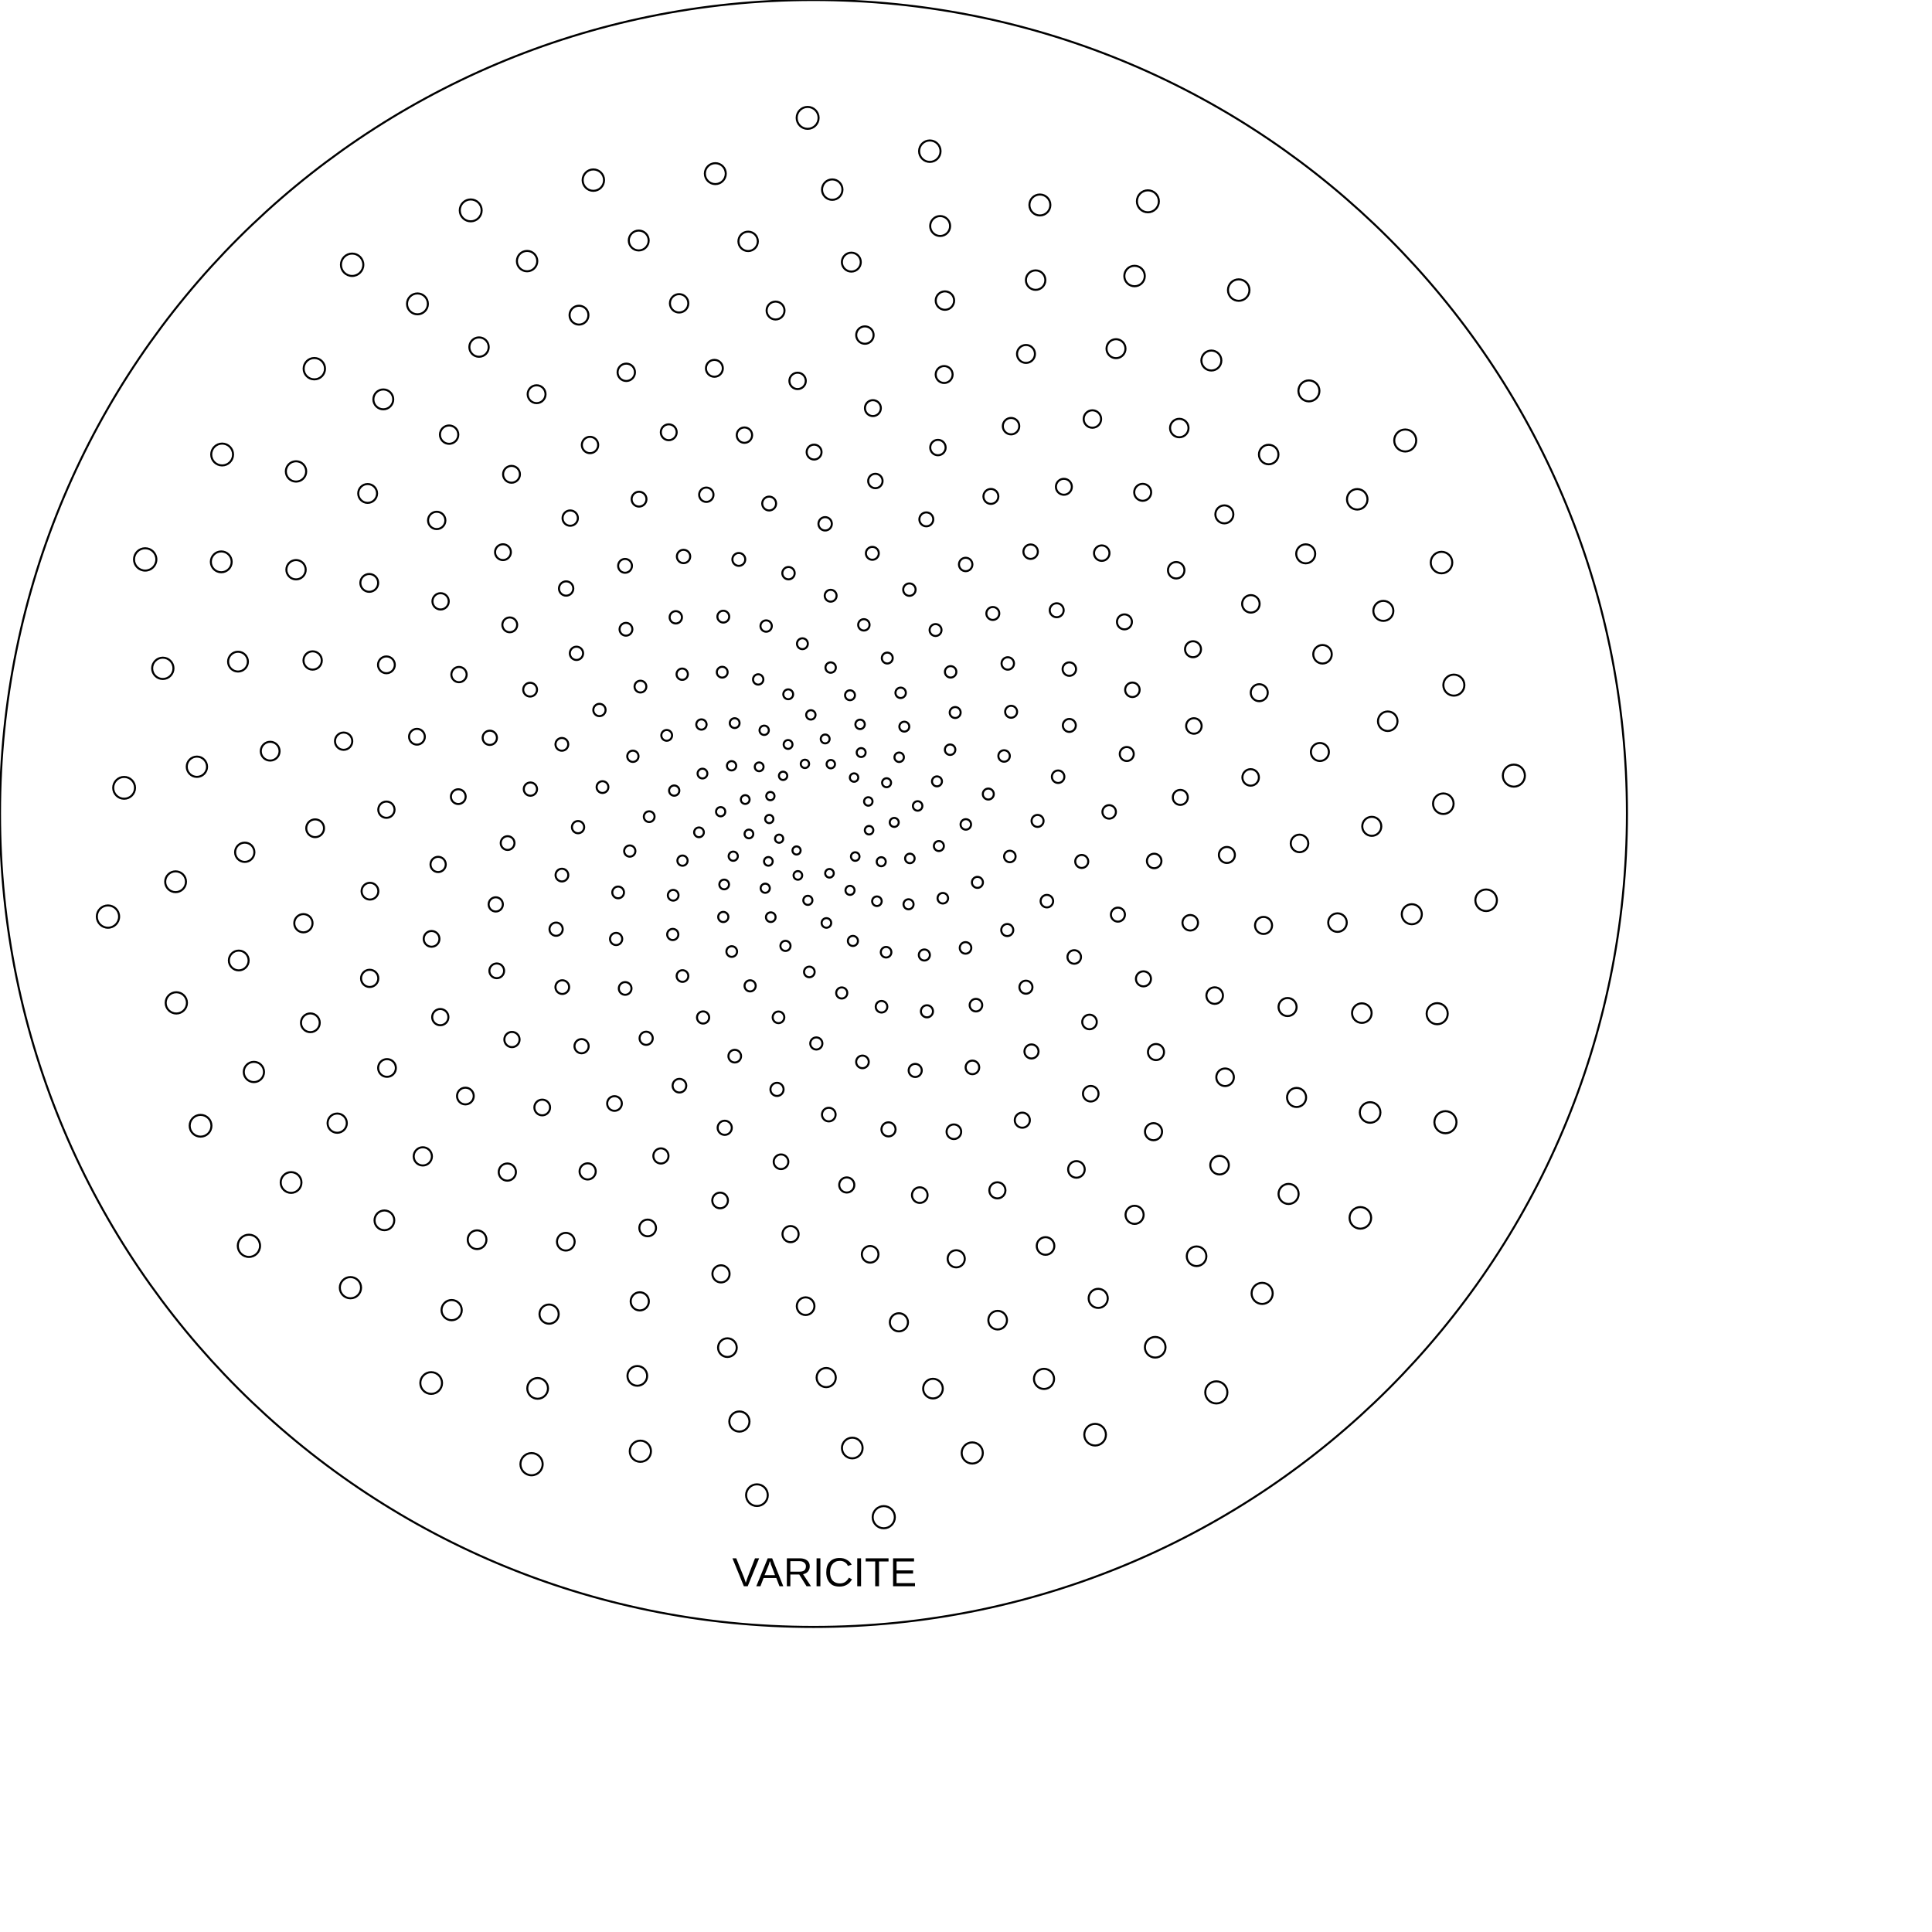
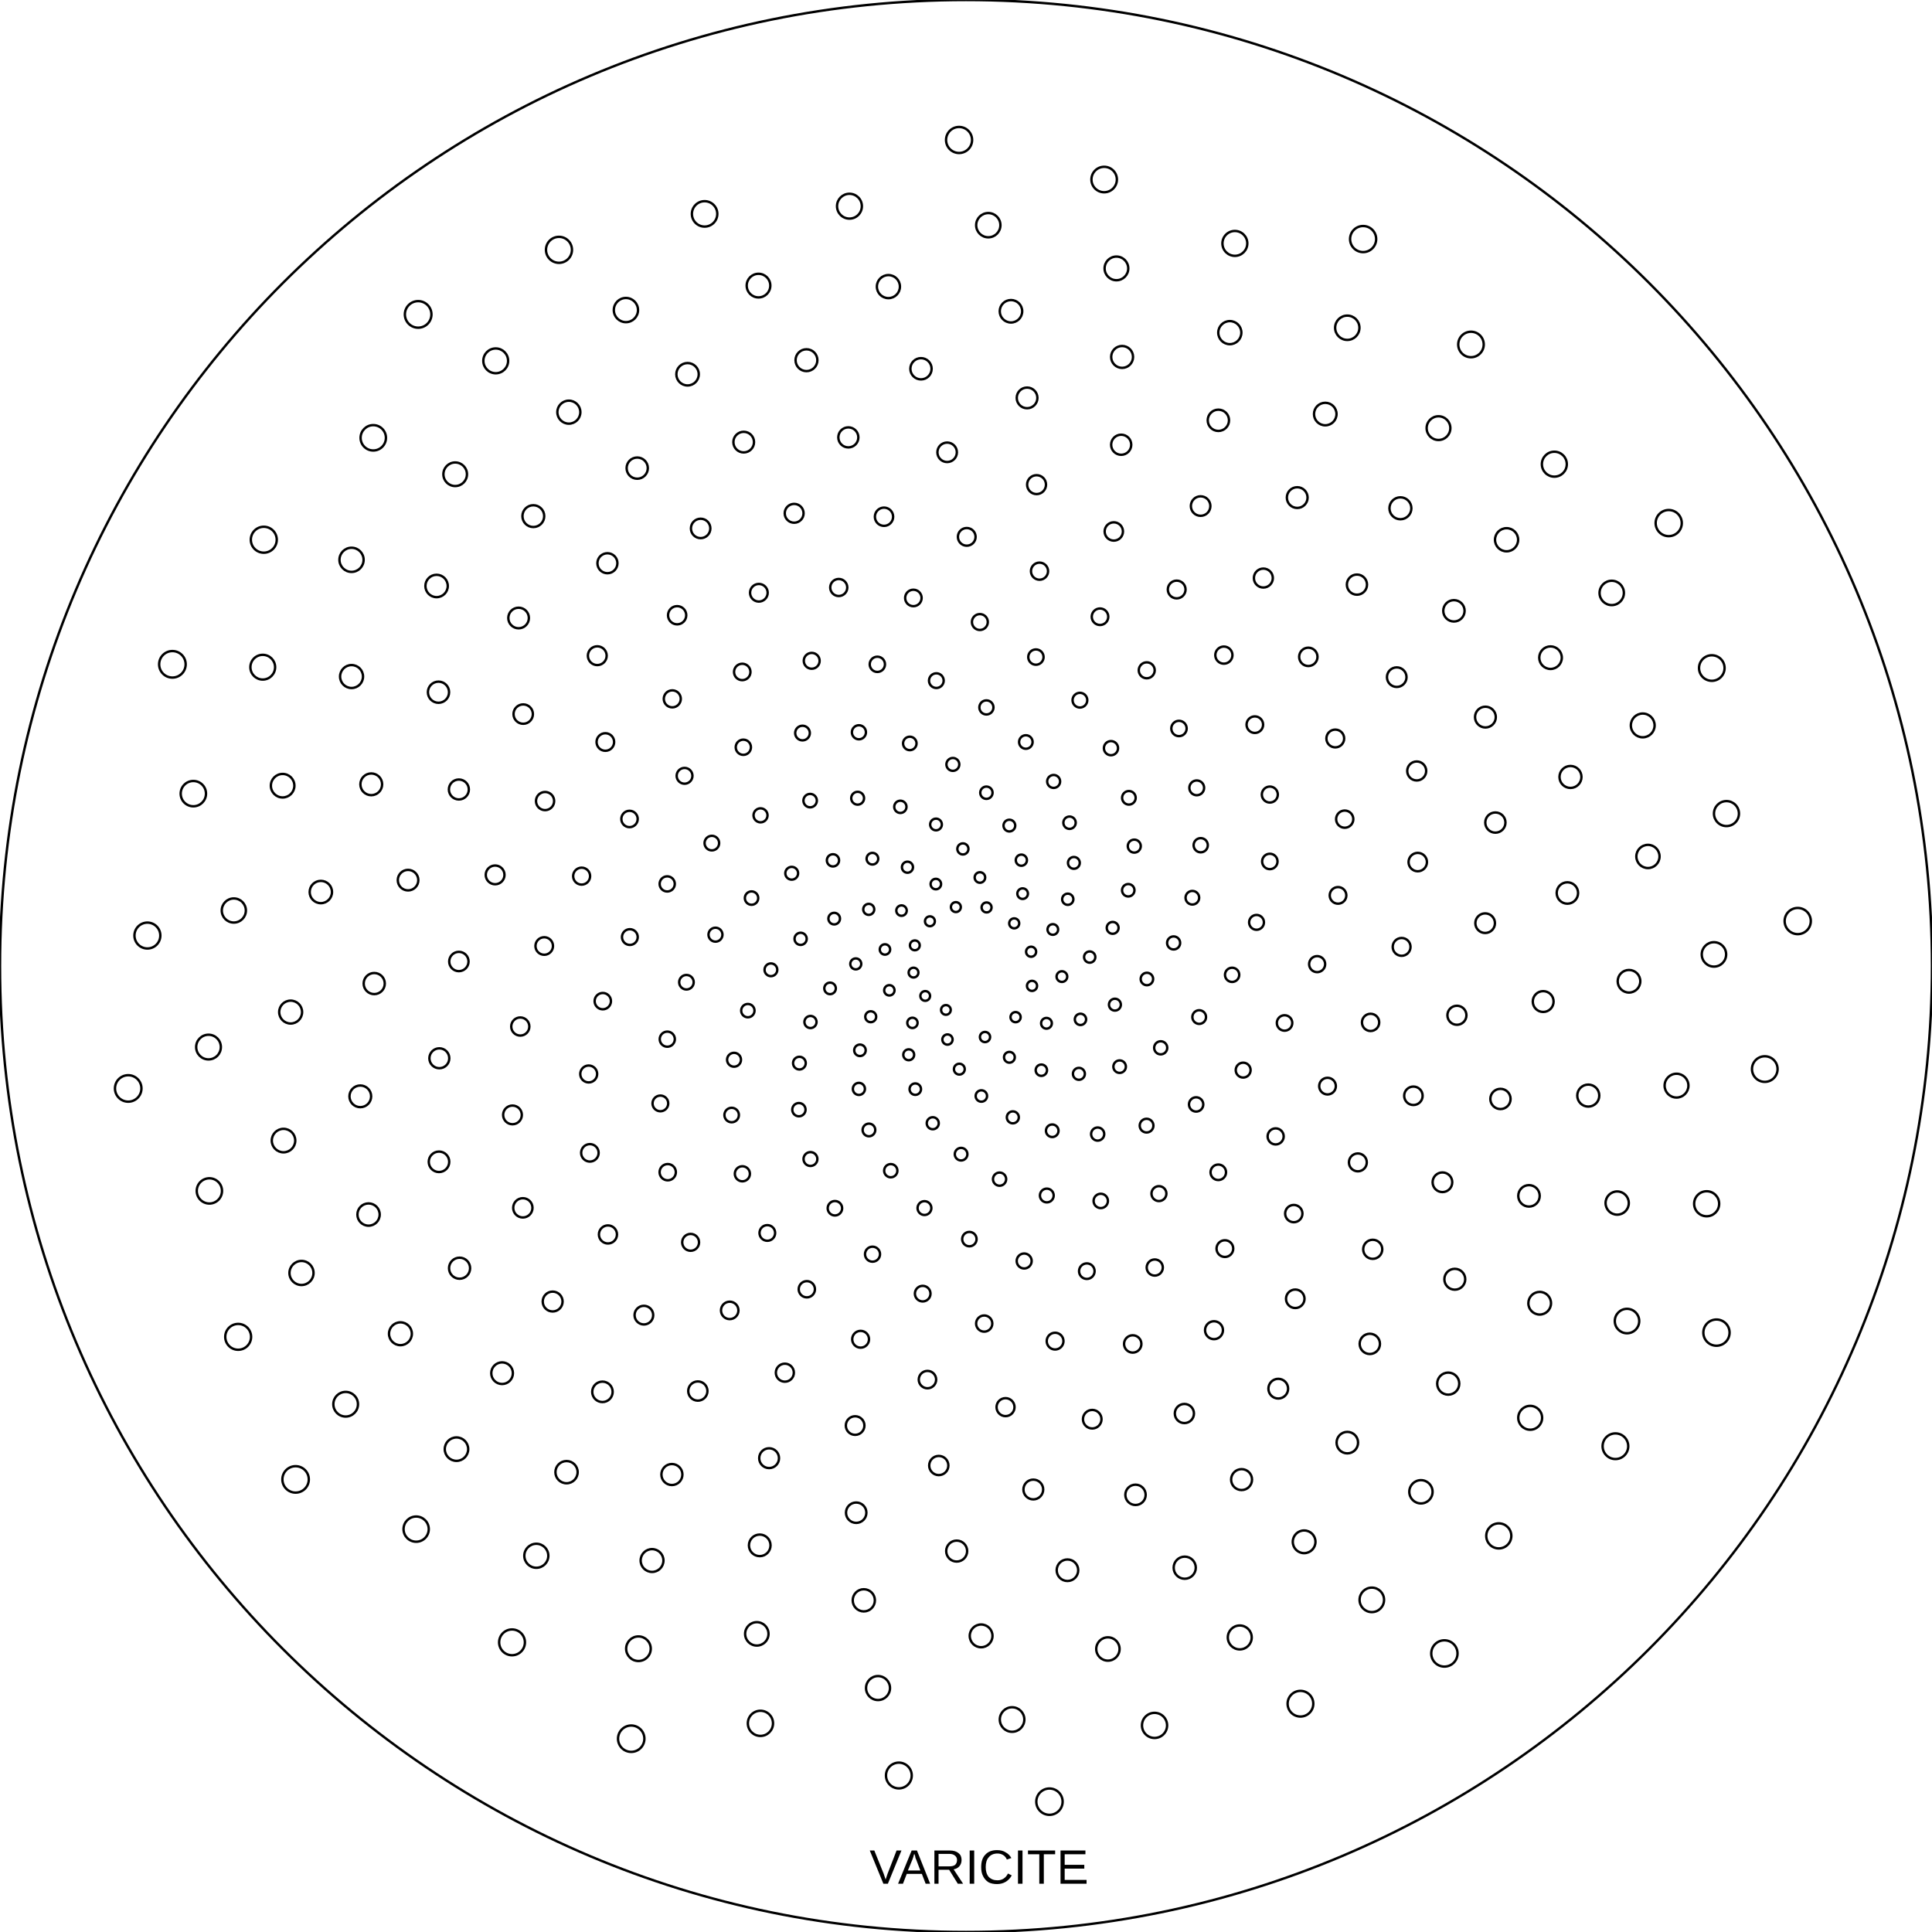
- <svg width="380" height="380" fill="none" stroke="black" viewBox="0 0 380 380" transform="scale(4)">
+ <svg width="80" height="80" fill="none" stroke="black" viewBox="0 0 80 80">
  <circle r="40" cx="40" cy="40" stroke-width="0.1" />
  <circle r="0.2" cx="39.168" cy="41.819" fill="none" stroke="black" stroke-width="0.1" />
  <circle r="0.201" cx="38.311" cy="41.24" fill="none" stroke="black" stroke-width="0.1" />
  <circle r="0.202" cx="37.827" cy="40.273" fill="none" stroke="black" stroke-width="0.1" />
  <circle r="0.203" cx="37.881" cy="39.145" fill="none" stroke="black" stroke-width="0.1" />
  <circle r="0.204" cx="38.506" cy="38.148" fill="none" stroke="black" stroke-width="0.1" />
  <circle r="0.205" cx="39.58" cy="37.561" fill="none" stroke="black" stroke-width="0.1" />
  <circle r="0.206" cx="40.852" cy="37.575" fill="none" stroke="black" stroke-width="0.1" />
  <circle r="0.207" cx="41.996" cy="38.234" fill="none" stroke="black" stroke-width="0.1" />
  <circle r="0.208" cx="42.696" cy="39.409" fill="none" stroke="black" stroke-width="0.1" />
  <circle r="0.209" cx="42.734" cy="40.823" fill="none" stroke="black" stroke-width="0.1" />
  <circle r="0.21" cx="42.053" cy="42.118" fill="none" stroke="black" stroke-width="0.1" />
  <circle r="0.211" cx="40.787" cy="42.941" fill="none" stroke="black" stroke-width="0.1" />
  <circle r="0.212" cx="39.233" cy="43.045" fill="none" stroke="black" stroke-width="0.1" />
  <circle r="0.213" cx="37.782" cy="42.355" fill="none" stroke="black" stroke-width="0.1" />
  <circle r="0.214" cx="36.826" cy="41.007" fill="none" stroke="black" stroke-width="0.1" />
  <circle r="0.215" cx="36.644" cy="39.315" fill="none" stroke="black" stroke-width="0.1" />
  <circle r="0.216" cx="37.33" cy="37.706" fill="none" stroke="black" stroke-width="0.1" />
  <circle r="0.217" cx="38.751" cy="36.607" fill="none" stroke="black" stroke-width="0.1" />
  <circle r="0.218" cx="40.576" cy="36.335" fill="none" stroke="black" stroke-width="0.1" />
  <circle r="0.219" cx="42.345" cy="37.004" fill="none" stroke="black" stroke-width="0.1" />
  <circle r="0.22" cx="43.595" cy="38.488" fill="none" stroke="black" stroke-width="0.1" />
  <circle r="0.221" cx="43.971" cy="40.439" fill="none" stroke="black" stroke-width="0.1" />
  <circle r="0.222" cx="43.332" cy="42.372" fill="none" stroke="black" stroke-width="0.1" />
  <circle r="0.223" cx="41.797" cy="43.78" fill="none" stroke="black" stroke-width="0.1" />
  <circle r="0.224" cx="39.724" cy="44.271" fill="none" stroke="black" stroke-width="0.1" />
  <circle r="0.225" cx="37.628" cy="43.676" fill="none" stroke="black" stroke-width="0.1" />
  <circle r="0.226" cx="36.055" cy="42.101" fill="none" stroke="black" stroke-width="0.1" />
  <circle r="0.227" cx="35.436" cy="39.913" fill="none" stroke="black" stroke-width="0.1" />
  <circle r="0.228" cx="35.973" cy="37.655" fill="none" stroke="black" stroke-width="0.1" />
  <circle r="0.229" cx="37.576" cy="35.909" fill="none" stroke="black" stroke-width="0.1" />
  <circle r="0.23" cx="39.871" cy="35.152" fill="none" stroke="black" stroke-width="0.1" />
  <circle r="0.231" cx="42.292" cy="35.618" fill="none" stroke="black" stroke-width="0.1" />
  <circle r="0.232" cx="44.214" cy="37.236" fill="none" stroke="black" stroke-width="0.1" />
  <circle r="0.233" cx="45.122" cy="39.63" fill="none" stroke="black" stroke-width="0.1" />
  <circle r="0.234" cx="44.74" cy="42.21" fill="none" stroke="black" stroke-width="0.1" />
  <circle r="0.235" cx="43.12" cy="44.315" fill="none" stroke="black" stroke-width="0.1" />
  <circle r="0.236" cx="40.636" cy="45.383" fill="none" stroke="black" stroke-width="0.1" />
  <circle r="0.237" cx="37.9" cy="45.099" fill="none" stroke="black" stroke-width="0.1" />
  <circle r="0.238" cx="35.609" cy="43.491" fill="none" stroke="black" stroke-width="0.1" />
  <circle r="0.239" cx="34.371" cy="40.927" fill="none" stroke="black" stroke-width="0.1" />
  <circle r="0.24" cx="34.542" cy="38.038" fill="none" stroke="black" stroke-width="0.1" />
  <circle r="0.241" cx="36.125" cy="35.557" fill="none" stroke="black" stroke-width="0.1" />
  <circle r="0.242" cx="38.758" cy="34.14" fill="none" stroke="black" stroke-width="0.1" />
  <circle r="0.243" cx="41.796" cy="34.186" fill="none" stroke="black" stroke-width="0.1" />
  <circle r="0.244" cx="44.467" cy="35.73" fill="none" stroke="black" stroke-width="0.1" />
  <circle r="0.245" cx="46.073" cy="38.421" fill="none" stroke="black" stroke-width="0.1" />
  <circle r="0.246" cx="46.166" cy="41.601" fill="none" stroke="black" stroke-width="0.1" />
  <circle r="0.247" cx="44.675" cy="44.465" fill="none" stroke="black" stroke-width="0.1" />
  <circle r="0.248" cx="41.939" cy="46.267" fill="none" stroke="black" stroke-width="0.1" />
  <circle r="0.249" cx="38.623" cy="46.511" fill="none" stroke="black" stroke-width="0.1" />
  <circle r="0.25" cx="35.565" cy="45.089" fill="none" stroke="black" stroke-width="0.1" />
  <circle r="0.251" cx="33.56" cy="42.319" fill="none" stroke="black" stroke-width="0.1" />
  <circle r="0.252" cx="33.152" cy="38.875" fill="none" stroke="black" stroke-width="0.1" />
  <circle r="0.253" cx="34.491" cy="35.625" fill="none" stroke="black" stroke-width="0.1" />
  <circle r="0.254" cx="37.282" cy="33.409" fill="none" stroke="black" stroke-width="0.1" />
  <circle r="0.255" cx="40.845" cy="32.825" fill="none" stroke="black" stroke-width="0.1" />
  <circle r="0.256" cx="44.287" cy="34.067" fill="none" stroke="black" stroke-width="0.1" />
  <circle r="0.257" cx="46.719" cy="36.864" fill="none" stroke="black" stroke-width="0.1" />
  <circle r="0.258" cx="47.491" cy="40.538" fill="none" stroke="black" stroke-width="0.1" />
  <circle r="0.259" cx="46.361" cy="44.168" fill="none" stroke="black" stroke-width="0.1" />
  <circle r="0.26" cx="43.571" cy="46.822" fill="none" stroke="black" stroke-width="0.1" />
  <circle r="0.261" cx="39.797" cy="47.792" fill="none" stroke="black" stroke-width="0.1" />
  <circle r="0.262" cx="35.981" cy="46.789" fill="none" stroke="black" stroke-width="0.1" />
  <circle r="0.263" cx="33.102" cy="44.022" fill="none" stroke="black" stroke-width="0.1" />
  <circle r="0.264" cx="31.922" cy="40.157" fill="none" stroke="black" stroke-width="0.1" />
  <circle r="0.265" cx="32.783" cy="36.16" fill="none" stroke="black" stroke-width="0.1" />
  <circle r="0.266" cx="35.513" cy="33.053" fill="none" stroke="black" stroke-width="0.1" />
  <circle r="0.267" cx="39.456" cy="31.653" fill="none" stroke="black" stroke-width="0.1" />
  <circle r="0.268" cx="43.629" cy="32.358" fill="none" stroke="black" stroke-width="0.1" />
  <circle r="0.269" cx="46.968" cy="35.036" fill="none" stroke="black" stroke-width="0.1" />
  <circle r="0.27" cx="48.597" cy="39.045" fill="none" stroke="black" stroke-width="0.1" />
  <circle r="0.271" cx="48.062" cy="43.388" fill="none" stroke="black" stroke-width="0.1" />
  <circle r="0.272" cx="45.452" cy="46.959" fill="none" stroke="black" stroke-width="0.1" />
  <circle r="0.273" cx="41.39" cy="48.826" fill="none" stroke="black" stroke-width="0.1" />
  <circle r="0.274" cx="36.885" cy="48.476" fill="none" stroke="black" stroke-width="0.1" />
  <circle r="0.275" cx="33.081" cy="45.949" fill="none" stroke="black" stroke-width="0.1" />
  <circle r="0.276" cx="30.967" cy="41.848" fill="none" stroke="black" stroke-width="0.1" />
  <circle r="0.277" cx="31.12" cy="37.188" fill="none" stroke="black" stroke-width="0.1" />
  <circle r="0.278" cx="33.546" cy="33.152" fill="none" stroke="black" stroke-width="0.1" />
  <circle r="0.279" cx="37.673" cy="30.784" fill="none" stroke="black" stroke-width="0.1" />
  <circle r="0.28" cx="42.478" cy="30.725" fill="none" stroke="black" stroke-width="0.1" />
  <circle r="0.281" cx="46.745" cy="33.036" fill="none" stroke="black" stroke-width="0.1" />
  <circle r="0.282" cx="49.373" cy="37.173" fill="none" stroke="black" stroke-width="0.1" />
  <circle r="0.283" cx="49.656" cy="42.114" fill="none" stroke="black" stroke-width="0.1" />
  <circle r="0.284" cx="47.477" cy="46.61" fill="none" stroke="black" stroke-width="0.1" />
  <circle r="0.285" cx="43.346" cy="49.503" fill="none" stroke="black" stroke-width="0.1" />
  <circle r="0.286" cx="38.28" cy="50.024" fill="none" stroke="black" stroke-width="0.1" />
  <circle r="0.287" cx="33.559" cy="47.993" fill="none" stroke="black" stroke-width="0.1" />
  <circle r="0.288" cx="30.395" cy="43.882" fill="none" stroke="black" stroke-width="0.1" />
  <circle r="0.289" cx="29.626" cy="38.703" fill="none" stroke="black" stroke-width="0.1" />
  <circle r="0.29" cx="31.492" cy="33.761" fill="none" stroke="black" stroke-width="0.1" />
  <circle r="0.291" cx="35.566" cy="30.322" fill="none" stroke="black" stroke-width="0.1" />
  <circle r="0.292" cx="40.845" cy="29.293" fill="none" stroke="black" stroke-width="0.1" />
  <circle r="0.293" cx="46.003" cy="30.98" fill="none" stroke="black" stroke-width="0.1" />
  <circle r="0.294" cx="49.719" cy="34.999" fill="none" stroke="black" stroke-width="0.1" />
  <circle r="0.295" cx="51.019" cy="40.366" fill="none" stroke="black" stroke-width="0.1" />
  <circle r="0.296" cx="49.529" cy="45.732" fill="none" stroke="black" stroke-width="0.1" />
  <circle r="0.297" cx="45.58" cy="49.728" fill="none" stroke="black" stroke-width="0.1" />
  <circle r="0.298" cx="40.14" cy="51.309" fill="none" stroke="black" stroke-width="0.1" />
  <circle r="0.299" cx="34.572" cy="50.031" fill="none" stroke="black" stroke-width="0.1" />
  <circle r="0.3" cx="30.296" cy="46.171" fill="none" stroke="black" stroke-width="0.1" />
  <circle r="0.301" cx="28.424" cy="40.672" fill="none" stroke="black" stroke-width="0.1" />
  <circle r="0.302" cx="29.476" cy="34.911" fill="none" stroke="black" stroke-width="0.1" />
  <circle r="0.303" cx="33.23" cy="30.354" fill="none" stroke="black" stroke-width="0.1" />
  <circle r="0.304" cx="38.772" cy="28.184" fill="none" stroke="black" stroke-width="0.1" />
  <circle r="0.305" cx="44.717" cy="28.993" fill="none" stroke="black" stroke-width="0.1" />
  <circle r="0.306" cx="49.554" cy="32.623" fill="none" stroke="black" stroke-width="0.1" />
  <circle r="0.307" cx="52.03" cy="38.193" fill="none" stroke="black" stroke-width="0.1" />
  <circle r="0.308" cx="51.477" cy="44.311" fill="none" stroke="black" stroke-width="0.1" />
  <circle r="0.309" cx="47.989" cy="49.425" fill="none" stroke="black" stroke-width="0.1" />
  <circle r="0.31" cx="42.409" cy="52.215" fill="none" stroke="black" stroke-width="0.1" />
  <circle r="0.311" cx="36.129" cy="51.933" fill="none" stroke="black" stroke-width="0.1" />
  <circle r="0.312" cx="30.74" cy="48.604" fill="none" stroke="black" stroke-width="0.1" />
  <circle r="0.313" cx="27.631" cy="43.03" fill="none" stroke="black" stroke-width="0.1" />
  <circle r="0.314" cx="27.628" cy="36.601" fill="none" stroke="black" stroke-width="0.1" />
  <circle r="0.315" cx="30.78" cy="30.942" fill="none" stroke="black" stroke-width="0.1" />
  <circle r="0.316" cx="36.329" cy="27.508" fill="none" stroke="black" stroke-width="0.1" />
  <circle r="0.317" cx="42.895" cy="27.208" fill="none" stroke="black" stroke-width="0.1" />
  <circle r="0.318" cx="48.819" cy="30.165" fill="none" stroke="black" stroke-width="0.1" />
  <circle r="0.319" cx="52.581" cy="35.671" fill="none" stroke="black" stroke-width="0.1" />
  <circle r="0.32" cx="53.191" cy="42.359" fill="none" stroke="black" stroke-width="0.1" />
  <circle r="0.321" cx="50.447" cy="48.542" fill="none" stroke="black" stroke-width="0.1" />
  <circle r="0.322" cx="45.003" cy="52.636" fill="none" stroke="black" stroke-width="0.1" />
  <circle r="0.323" cx="38.207" cy="53.567" fill="none" stroke="black" stroke-width="0.1" />
  <circle r="0.324" cx="31.773" cy="51.054" fill="none" stroke="black" stroke-width="0.1" />
  <circle r="0.325" cx="27.345" cy="45.69" fill="none" stroke="black" stroke-width="0.1" />
  <circle r="0.326" cx="26.081" cy="38.802" fill="none" stroke="black" stroke-width="0.1" />
  <circle r="0.327" cx="28.346" cy="32.125" fill="none" stroke="black" stroke-width="0.1" />
  <circle r="0.328" cx="33.611" cy="27.363" fill="none" stroke="black" stroke-width="0.1" />
  <circle r="0.329" cx="40.574" cy="25.757" fill="none" stroke="black" stroke-width="0.1" />
  <circle r="0.33" cx="47.484" cy="27.756" fill="none" stroke="black" stroke-width="0.1" />
  <circle r="0.331" cx="52.581" cy="32.901" fill="none" stroke="black" stroke-width="0.1" />
  <circle r="0.332" cx="54.54" cy="39.923" fill="none" stroke="black" stroke-width="0.1" />
  <circle r="0.333" cx="52.822" cy="47.056" fill="none" stroke="black" stroke-width="0.1" />
  <circle r="0.334" cx="47.816" cy="52.486" fill="none" stroke="black" stroke-width="0.1" />
  <circle r="0.335" cx="40.754" cy="54.806" fill="none" stroke="black" stroke-width="0.1" />
  <circle r="0.336" cx="33.409" cy="53.385" fill="none" stroke="black" stroke-width="0.1" />
  <circle r="0.337" cx="27.649" cy="48.538" fill="none" stroke="black" stroke-width="0.1" />
  <circle r="0.338" cx="24.96" cy="41.455" fill="none" stroke="black" stroke-width="0.1" />
  <circle r="0.339" cx="26.067" cy="33.912" fill="none" stroke="black" stroke-width="0.1" />
  <circle r="0.34" cx="30.735" cy="27.824" fill="none" stroke="black" stroke-width="0.1" />
  <circle r="0.341" cx="37.821" cy="24.76" fill="none" stroke="black" stroke-width="0.1" />
  <circle r="0.342" cx="45.549" cy="25.538" fill="none" stroke="black" stroke-width="0.1" />
  <circle r="0.343" cx="51.96" cy="30.007" fill="none" stroke="black" stroke-width="0.1" />
  <circle r="0.344" cx="55.405" cy="37.076" fill="none" stroke="black" stroke-width="0.1" />
  <circle r="0.345" cx="54.97" cy="44.974" fill="none" stroke="black" stroke-width="0.1" />
  <circle r="0.346" cx="50.72" cy="51.702" fill="none" stroke="black" stroke-width="0.1" />
  <circle r="0.347" cx="43.689" cy="55.533" fill="none" stroke="black" stroke-width="0.1" />
  <circle r="0.348" cx="35.636" cy="55.456" fill="none" stroke="black" stroke-width="0.1" />
  <circle r="0.349" cx="28.597" cy="51.443" fill="none" stroke="black" stroke-width="0.1" />
  <circle r="0.35" cx="24.377" cy="44.471" fill="none" stroke="black" stroke-width="0.1" />
  <circle r="0.351" cx="24.084" cy="36.279" fill="none" stroke="black" stroke-width="0.1" />
  <circle r="0.352" cx="27.838" cy="28.938" fill="none" stroke="black" stroke-width="0.1" />
  <circle r="0.353" cx="34.731" cy="24.327" fill="none" stroke="black" stroke-width="0.1" />
  <circle r="0.354" cx="43.044" cy="23.651" fill="none" stroke="black" stroke-width="0.1" />
  <circle r="0.355" cx="50.678" cy="27.127" fill="none" stroke="black" stroke-width="0.1" />
  <circle r="0.356" cx="55.682" cy="33.919" fill="none" stroke="black" stroke-width="0.1" />
  <circle r="0.357" cx="56.753" cy="42.335" fill="none" stroke="black" stroke-width="0.1" />
  <circle r="0.358" cx="53.573" cy="50.252" fill="none" stroke="black" stroke-width="0.1" />
  <circle r="0.359" cx="46.904" cy="55.65" fill="none" stroke="black" stroke-width="0.1" />
  <circle r="0.36" cx="38.404" cy="57.126" fill="none" stroke="black" stroke-width="0.1" />
  <circle r="0.361" cx="30.216" cy="54.261" fill="none" stroke="black" stroke-width="0.1" />
  <circle r="0.362" cx="24.426" cy="47.737" fill="none" stroke="black" stroke-width="0.1" />
  <circle r="0.363" cx="22.535" cy="39.172" fill="none" stroke="black" stroke-width="0.1" />
  <circle r="0.364" cx="25.066" cy="30.725" fill="none" stroke="black" stroke-width="0.1" />
  <circle r="0.365" cx="31.423" cy="24.545" fill="none" stroke="black" stroke-width="0.1" />
  <circle r="0.366" cx="40.031" cy="22.23" fill="none" stroke="black" stroke-width="0.1" />
  <circle r="0.367" cx="48.724" cy="24.41" fill="none" stroke="black" stroke-width="0.1" />
  <circle r="0.368" cx="55.291" cy="30.579" fill="none" stroke="black" stroke-width="0.1" />
  <circle r="0.369" cx="58.038" cy="39.209" fill="none" stroke="black" stroke-width="0.1" />
  <circle r="0.37" cx="56.226" cy="48.132" fill="none" stroke="black" stroke-width="0.1" />
  <circle r="0.371" cx="50.269" cy="55.081" fill="none" stroke="black" stroke-width="0.1" />
  <circle r="0.372" cx="41.637" cy="58.267" fill="none" stroke="black" stroke-width="0.1" />
  <circle r="0.373" cx="32.499" cy="56.84" fill="none" stroke="black" stroke-width="0.1" />
  <circle r="0.374" cx="25.174" cy="51.116" fill="none" stroke="black" stroke-width="0.1" />
  <circle r="0.375" cx="21.544" cy="42.506" fill="none" stroke="black" stroke-width="0.1" />
  <circle r="0.376" cx="22.57" cy="33.17" fill="none" stroke="black" stroke-width="0.1" />
  <circle r="0.377" cx="28.039" cy="25.476" fill="none" stroke="black" stroke-width="0.1" />
  <circle r="0.378" cx="36.605" cy="21.397" fill="none" stroke="black" stroke-width="0.1" />
  <circle r="0.379" cx="46.12" cy="22.007" fill="none" stroke="black" stroke-width="0.1" />
  <circle r="0.38" cx="54.175" cy="27.199" fill="none" stroke="black" stroke-width="0.1" />
  <circle r="0.381" cx="58.706" cy="35.697" fill="none" stroke="black" stroke-width="0.1" />
  <circle r="0.382" cx="58.526" cy="45.374" fill="none" stroke="black" stroke-width="0.1" />
  <circle r="0.383" cx="53.634" cy="53.78" fill="none" stroke="black" stroke-width="0.1" />
  <circle r="0.384" cx="45.227" cy="58.766" fill="none" stroke="black" stroke-width="0.1" />
  <circle r="0.385" cx="35.409" cy="59.029" fill="none" stroke="black" stroke-width="0.1" />
  <circle r="0.386" cx="26.662" cy="54.457" fill="none" stroke="black" stroke-width="0.1" />
  <circle r="0.387" cx="21.221" cy="46.166" fill="none" stroke="black" stroke-width="0.1" />
  <circle r="0.388" cx="20.502" cy="36.227" fill="none" stroke="black" stroke-width="0.1" />
  <circle r="0.389" cx="24.732" cy="27.151" fill="none" stroke="black" stroke-width="0.1" />
  <circle r="0.39" cx="32.884" cy="21.255" fill="none" stroke="black" stroke-width="0.1" />
  <circle r="0.391" cx="42.922" cy="20.068" fill="none" stroke="black" stroke-width="0.1" />
  <circle r="0.392" cx="52.313" cy="23.936" fill="none" stroke="black" stroke-width="0.1" />
  <circle r="0.393" cx="58.663" cy="31.924" fill="none" stroke="black" stroke-width="0.1" />
  <circle r="0.394" cx="60.328" cy="42.04" fill="none" stroke="black" stroke-width="0.1" />
  <circle r="0.395" cx="56.842" cy="51.731" fill="none" stroke="black" stroke-width="0.1" />
  <circle r="0.396" cx="49.043" cy="58.531" fill="none" stroke="black" stroke-width="0.1" />
  <circle r="0.397" cx="38.873" cy="60.684" fill="none" stroke="black" stroke-width="0.1" />
  <circle r="0.398" cx="28.896" cy="57.6" fill="none" stroke="black" stroke-width="0.1" />
  <circle r="0.399" cx="21.65" cy="50.014" fill="none" stroke="black" stroke-width="0.1" />
  <circle r="0.4" cx="19.001" cy="39.814" fill="none" stroke="black" stroke-width="0.1" />
  <circle r="0.401" cx="21.665" cy="29.569" fill="none" stroke="black" stroke-width="0.1" />
  <circle r="0.402" cx="29.012" cy="21.881" fill="none" stroke="black" stroke-width="0.1" />
  <circle r="0.403" cx="39.219" cy="18.729" fill="none" stroke="black" stroke-width="0.1" />
  <circle r="0.404" cx="49.715" cy="20.955" fill="none" stroke="black" stroke-width="0.1" />
  <circle r="0.405" cx="57.836" cy="28.04" fill="none" stroke="black" stroke-width="0.1" />
  <circle r="0.406" cx="61.497" cy="38.227" fill="none" stroke="black" stroke-width="0.1" />
  <circle r="0.407" cx="59.728" cy="48.955" fill="none" stroke="black" stroke-width="0.1" />
  <circle r="0.408" cx="52.93" cy="57.502" fill="none" stroke="black" stroke-width="0.1" />
  <circle r="0.409" cx="42.787" cy="61.677" fill="none" stroke="black" stroke-width="0.1" />
  <circle r="0.41" cx="31.847" cy="60.38" fill="none" stroke="black" stroke-width="0.1" />
  <circle r="0.411" cx="22.884" cy="53.894" fill="none" stroke="black" stroke-width="0.1" />
  <circle r="0.412" cx="18.192" cy="43.821" fill="none" stroke="black" stroke-width="0.1" />
  <circle r="0.413" cx="19.001" cy="32.691" fill="none" stroke="black" stroke-width="0.1" />
  <circle r="0.414" cx="25.152" cy="23.322" fill="none" stroke="black" stroke-width="0.1" />
  <circle r="0.415" cx="35.128" cy="18.111" fill="none" stroke="black" stroke-width="0.1" />
  <circle r="0.416" cx="46.426" cy="18.416" fill="none" stroke="black" stroke-width="0.1" />
  <circle r="0.417" cx="56.188" cy="24.208" fill="none" stroke="black" stroke-width="0.1" />
  <circle r="0.418" cx="61.92" cy="34.061" fill="none" stroke="black" stroke-width="0.1" />
  <circle r="0.419" cx="62.131" cy="45.505" fill="none" stroke="black" stroke-width="0.1" />
  <circle r="0.42" cx="56.721" cy="55.647" fill="none" stroke="black" stroke-width="0.1" />
  <circle r="0.421" cx="47.019" cy="61.898" fill="none" stroke="black" stroke-width="0.1" />
  <circle r="0.422" cx="35.453" cy="62.638" fill="none" stroke="black" stroke-width="0.1" />
  <circle r="0.423" cx="24.946" cy="57.633" fill="none" stroke="black" stroke-width="0.1" />
  <circle r="0.424" cx="18.178" cy="48.108" fill="none" stroke="black" stroke-width="0.1" />
  <circle r="0.425" cx="16.897" cy="36.445" fill="none" stroke="black" stroke-width="0.1" />
  <circle r="0.426" cx="21.474" cy="25.59" fill="none" stroke="black" stroke-width="0.1" />
  <circle r="0.427" cx="30.795" cy="18.307" fill="none" stroke="black" stroke-width="0.1" />
  <circle r="0.428" cx="42.529" cy="16.476" fill="none" stroke="black" stroke-width="0.1" />
  <circle r="0.429" cx="53.715" cy="20.604" fill="none" stroke="black" stroke-width="0.1" />
  <circle r="0.43" cx="61.508" cy="29.693" fill="none" stroke="black" stroke-width="0.1" />
  <circle r="0.431" cx="63.9" cy="41.472" fill="none" stroke="black" stroke-width="0.1" />
  <circle r="0.432" cx="60.24" cy="52.971" fill="none" stroke="black" stroke-width="0.1" />
  <circle r="0.433" cx="51.411" cy="61.267" fill="none" stroke="black" stroke-width="0.1" />
  <circle r="0.434" cx="39.614" cy="64.227" fill="none" stroke="black" stroke-width="0.1" />
  <circle r="0.435" cx="27.822" cy="61.057" fill="none" stroke="black" stroke-width="0.1" />
  <circle r="0.436" cx="19.03" cy="52.514" fill="none" stroke="black" stroke-width="0.1" />
  <circle r="0.437" cx="15.496" cy="40.727" fill="none" stroke="black" stroke-width="0.1" />
  <circle r="0.438" cx="18.157" cy="28.663" fill="none" stroke="black" stroke-width="0.1" />
  <circle r="0.439" cx="26.386" cy="19.384" fill="none" stroke="black" stroke-width="0.1" />
  <circle r="0.44" cx="38.136" cy="15.27" fill="none" stroke="black" stroke-width="0.1" />
  <circle r="0.441" cx="50.45" cy="17.404" fill="none" stroke="black" stroke-width="0.1" />
  <circle r="0.442" cx="60.204" cy="25.293" fill="none" stroke="black" stroke-width="0.1" />
  <circle r="0.443" cx="64.902" cy="36.977" fill="none" stroke="black" stroke-width="0.1" />
  <circle r="0.444" cx="63.312" cy="49.518" fill="none" stroke="black" stroke-width="0.1" />
  <circle r="0.445" cx="55.79" cy="59.736" fill="none" stroke="black" stroke-width="0.1" />
  <circle r="0.446" cx="44.201" cy="65.02" fill="none" stroke="black" stroke-width="0.1" />
  <circle r="0.447" cx="31.459" cy="63.99" fill="none" stroke="black" stroke-width="0.1" />
  <circle r="0.448" cx="20.79" cy="56.861" fill="none" stroke="black" stroke-width="0.1" />
  <circle r="0.449" cx="14.919" cy="45.397" fill="none" stroke="black" stroke-width="0.1" />
  <circle r="0.45" cx="15.373" cy="32.477" fill="none" stroke="black" stroke-width="0.1" />
  <circle r="0.451" cx="22.084" cy="21.372" fill="none" stroke="black" stroke-width="0.1" />
  <circle r="0.452" cx="33.394" cy="14.915" fill="none" stroke="black" stroke-width="0.1" />
  <circle r="0.453" cx="46.464" cy="14.78" fill="none" stroke="black" stroke-width="0.1" />
  <circle r="0.454" cx="57.988" cy="21.047" fill="none" stroke="black" stroke-width="0.1" />
  <circle r="0.455" cx="65.03" cy="32.172" fill="none" stroke="black" stroke-width="0.1" />
  <circle r="0.456" cx="65.767" cy="45.366" fill="none" stroke="black" stroke-width="0.1" />
  <circle r="0.457" cx="59.968" cy="57.293" fill="none" stroke="black" stroke-width="0.1" />
  <circle r="0.458" cx="49.057" cy="64.915" fill="none" stroke="black" stroke-width="0.1" />
  <circle r="0.459" cx="35.768" cy="66.266" fill="none" stroke="black" stroke-width="0.1" />
  <circle r="0.46" cx="23.459" cy="60.959" fill="none" stroke="black" stroke-width="0.1" />
  <circle r="0.461" cx="15.261" cy="50.292" fill="none" stroke="black" stroke-width="0.1" />
  <circle r="0.462" cx="13.285" cy="36.937" fill="none" stroke="black" stroke-width="0.1" />
  <circle r="0.463" cx="18.078" cy="24.264" fill="none" stroke="black" stroke-width="0.1" />
  <circle r="0.464" cx="28.47" cy="15.497" fill="none" stroke="black" stroke-width="0.1" />
  <circle r="0.465" cx="41.862" cy="12.889" fill="none" stroke="black" stroke-width="0.1" />
  <circle r="0.466" cx="54.876" cy="17.145" fill="none" stroke="black" stroke-width="0.1" />
  <circle r="0.467" cx="64.204" cy="27.233" fill="none" stroke="black" stroke-width="0.1" />
  <circle r="0.468" cx="67.453" cy="40.632" fill="none" stroke="black" stroke-width="0.1" />
  <circle r="0.469" cx="63.755" cy="53.964" fill="none" stroke="black" stroke-width="0.1" />
  <circle r="0.47" cx="54.001" cy="63.843" fill="none" stroke="black" stroke-width="0.1" />
  <circle r="0.471" cx="40.626" cy="67.738" fill="none" stroke="black" stroke-width="0.1" />
  <circle r="0.472" cx="27" cy="64.618" fill="none" stroke="black" stroke-width="0.1" />
  <circle r="0.473" cx="16.581" cy="55.228" fill="none" stroke="black" stroke-width="0.1" />
  <circle r="0.474" cx="12.035" cy="41.908" fill="none" stroke="black" stroke-width="0.1" />
  <circle r="0.475" cx="14.557" cy="28.014" fill="none" stroke="black" stroke-width="0.1" />
  <circle r="0.476" cx="23.555" cy="17.067" fill="none" stroke="black" stroke-width="0.1" />
  <circle r="0.477" cx="36.787" cy="11.868" fill="none" stroke="black" stroke-width="0.1" />
  <circle r="0.478" cx="50.924" cy="13.774" fill="none" stroke="black" stroke-width="0.1" />
  <circle r="0.479" cx="62.384" cy="22.35" fill="none" stroke="black" stroke-width="0.1" />
  <circle r="0.48" cx="68.238" cy="35.464" fill="none" stroke="black" stroke-width="0.1" />
  <circle r="0.481" cx="66.964" cy="49.816" fill="none" stroke="black" stroke-width="0.1" />
  <circle r="0.482" cx="58.838" cy="61.772" fill="none" stroke="black" stroke-width="0.1" />
  <circle r="0.483" cx="45.876" cy="68.281" fill="none" stroke="black" stroke-width="0.1" />
  <circle r="0.484" cx="31.338" cy="67.655" fill="none" stroke="black" stroke-width="0.1" />
  <circle r="0.485" cx="18.902" cy="60.006" fill="none" stroke="black" stroke-width="0.1" />
  <circle r="0.486" cx="11.74" cy="47.229" fill="none" stroke="black" stroke-width="0.1" />
  <circle r="0.487" cx="11.703" cy="32.534" fill="none" stroke="black" stroke-width="0.1" />
  <circle r="0.488" cx="18.848" cy="19.638" fill="none" stroke="black" stroke-width="0.1" />
  <circle r="0.489" cx="31.408" cy="11.826" fill="none" stroke="black" stroke-width="0.1" />
  <circle r="0.49" cx="46.229" cy="11.114" fill="none" stroke="black" stroke-width="0.1" />
  <circle r="0.491" cx="59.565" cy="17.728" fill="none" stroke="black" stroke-width="0.1" />
  <circle r="0.492" cx="68.022" cy="30.038" fill="none" stroke="black" stroke-width="0.1" />
  <circle r="0.493" cx="69.421" cy="44.954" fill="none" stroke="black" stroke-width="0.1" />
  <circle r="0.494" cx="63.362" cy="58.708" fill="none" stroke="black" stroke-width="0.1" />
  <circle r="0.495" cx="51.336" cy="67.803" fill="none" stroke="black" stroke-width="0.1" />
  <circle r="0.496" cx="36.357" cy="69.899" fill="none" stroke="black" stroke-width="0.1" />
  <circle r="0.497" cx="22.208" cy="64.421" fill="none" stroke="black" stroke-width="0.1" />
  <circle r="0.498" cx="12.484" cy="52.711" fill="none" stroke="black" stroke-width="0.1" />
  <circle r="0.499" cx="9.682" cy="37.702" fill="none" stroke="black" stroke-width="0.1" />
  <circle r="0.5" cx="14.556" cy="23.181" fill="none" stroke="black" stroke-width="0.1" />
  <circle r="0.501" cx="25.918" cy="12.839" fill="none" stroke="black" stroke-width="0.1" />
  <circle r="0.502" cx="40.923" cy="9.324" fill="none" stroke="black" stroke-width="0.1" />
  <circle r="0.503" cx="55.788" cy="13.572" fill="none" stroke="black" stroke-width="0.1" />
  <circle r="0.504" cx="66.738" cy="24.552" fill="none" stroke="black" stroke-width="0.1" />
  <circle r="0.505" cx="70.971" cy="39.52" fill="none" stroke="black" stroke-width="0.1" />
  <circle r="0.506" cx="67.371" cy="54.702" fill="none" stroke="black" stroke-width="0.1" />
  <circle r="0.507" cx="56.804" cy="66.247" fill="none" stroke="black" stroke-width="0.1" />
  <circle r="0.508" cx="41.908" cy="71.202" fill="none" stroke="black" stroke-width="0.1" />
  <circle r="0.509" cx="26.437" cy="68.27" fill="none" stroke="black" stroke-width="0.1" />
  <circle r="0.51" cx="14.313" cy="58.146" fill="none" stroke="black" stroke-width="0.1" />
  <circle r="0.511" cx="8.634" cy="43.357" fill="none" stroke="black" stroke-width="0.1" />
  <circle r="0.512" cx="10.88" cy="27.627" fill="none" stroke="black" stroke-width="0.1" />
  <circle r="0.513" cx="20.527" cy="14.942" fill="none" stroke="black" stroke-width="0.1" />
  <circle r="0.514" cx="35.174" cy="8.538" fill="none" stroke="black" stroke-width="0.1" />
  <circle r="0.515" cx="51.133" cy="10.079" fill="none" stroke="black" stroke-width="0.1" />
  <circle r="0.516" cx="64.362" cy="19.221" fill="none" stroke="black" stroke-width="0.1" />
  <circle r="0.517" cx="71.489" cy="33.689" fill="none" stroke="black" stroke-width="0.1" />
  <circle r="0.518" cx="70.669" cy="49.845" fill="none" stroke="black" stroke-width="0.1" />
  <circle r="0.519" cx="62.062" cy="63.598" fill="none" stroke="black" stroke-width="0.1" />
  <circle r="0.52" cx="47.807" cy="71.445" fill="none" stroke="black" stroke-width="0.1" />
  <circle r="0.521" cx="31.488" cy="71.36" fill="none" stroke="black" stroke-width="0.1" />
  <circle r="0.522" cx="17.232" cy="63.318" fill="none" stroke="black" stroke-width="0.1" />
  <circle r="0.523" cx="8.67" cy="49.313" fill="none" stroke="black" stroke-width="0.1" />
  <circle r="0.524" cx="8.006" cy="32.863" fill="none" stroke="black" stroke-width="0.1" />
  <circle r="0.525" cx="15.456" cy="18.129" fill="none" stroke="black" stroke-width="0.1" />
  <circle r="0.526" cx="29.176" cy="8.857" fill="none" stroke="black" stroke-width="0.1" />
  <circle r="0.527" cx="45.721" cy="7.434" fill="none" stroke="black" stroke-width="0.1" />
  <circle r="0.528" cx="60.91" cy="14.264" fill="none" stroke="black" stroke-width="0.1" />
  <circle r="0.529" cx="70.882" cy="27.662" fill="none" stroke="black" stroke-width="0.1" />
  <circle r="0.53" cx="73.076" cy="44.268" fill="none" stroke="black" stroke-width="0.1" />
  <circle r="0.531" cx="66.891" cy="59.885" fill="none" stroke="black" stroke-width="0.1" />
  <circle r="0.532" cx="53.849" cy="70.547" fill="none" stroke="black" stroke-width="0.1" />
  <circle r="0.533" cx="37.22" cy="73.52" fill="none" stroke="black" stroke-width="0.1" />
  <circle r="0.534" cx="21.202" cy="68.006" fill="none" stroke="black" stroke-width="0.1" />
  <circle r="0.535" cx="9.862" cy="55.356" fill="none" stroke="black" stroke-width="0.1" />
  <circle r="0.536" cx="6.103" cy="38.739" fill="none" stroke="black" stroke-width="0.1" />
  <circle r="0.537" cx="10.923" cy="22.349" fill="none" stroke="black" stroke-width="0.1" />
  <circle r="0.538" cx="23.146" cy="10.345" fill="none" stroke="black" stroke-width="0.1" />
  <circle r="0.539" cx="39.713" cy="5.796" fill="none" stroke="black" stroke-width="0.1" />
  <circle r="0.54" cx="56.444" cy="9.899" fill="none" stroke="black" stroke-width="0.1" />
  <circle r="0.541" cx="69.098" cy="21.66" fill="none" stroke="black" stroke-width="0.1" />
  <circle r="0.542" cx="74.44" cy="38.139" fill="none" stroke="black" stroke-width="0.1" />
  <circle r="0.543" cx="71.075" cy="55.181" fill="none" stroke="black" stroke-width="0.1" />
  <circle r="0.544" cx="59.809" cy="68.466" fill="none" stroke="black" stroke-width="0.1" />
  <circle r="0.545" cx="43.456" cy="74.603" fill="none" stroke="black" stroke-width="0.1" />
  <circle r="0.546" cx="26.137" cy="71.996" fill="none" stroke="black" stroke-width="0.1" />
  <circle r="0.547" cx="12.24" cy="61.259" fill="none" stroke="black" stroke-width="0.1" />
  <circle r="0.548" cx="5.309" cy="45.07" fill="none" stroke="black" stroke-width="0.1" />
  <circle r="0.549" cx="7.139" cy="27.508" fill="none" stroke="black" stroke-width="0.1" />
  <circle r="0.55" cx="17.315" cy="13.019" fill="none" stroke="black" stroke-width="0.1" />
  <text x="36" y="78" font-size="2" font-family="Arial, Helvetica, sans-serif" fill="black" stroke="none">VARICITE</text>
</svg>
